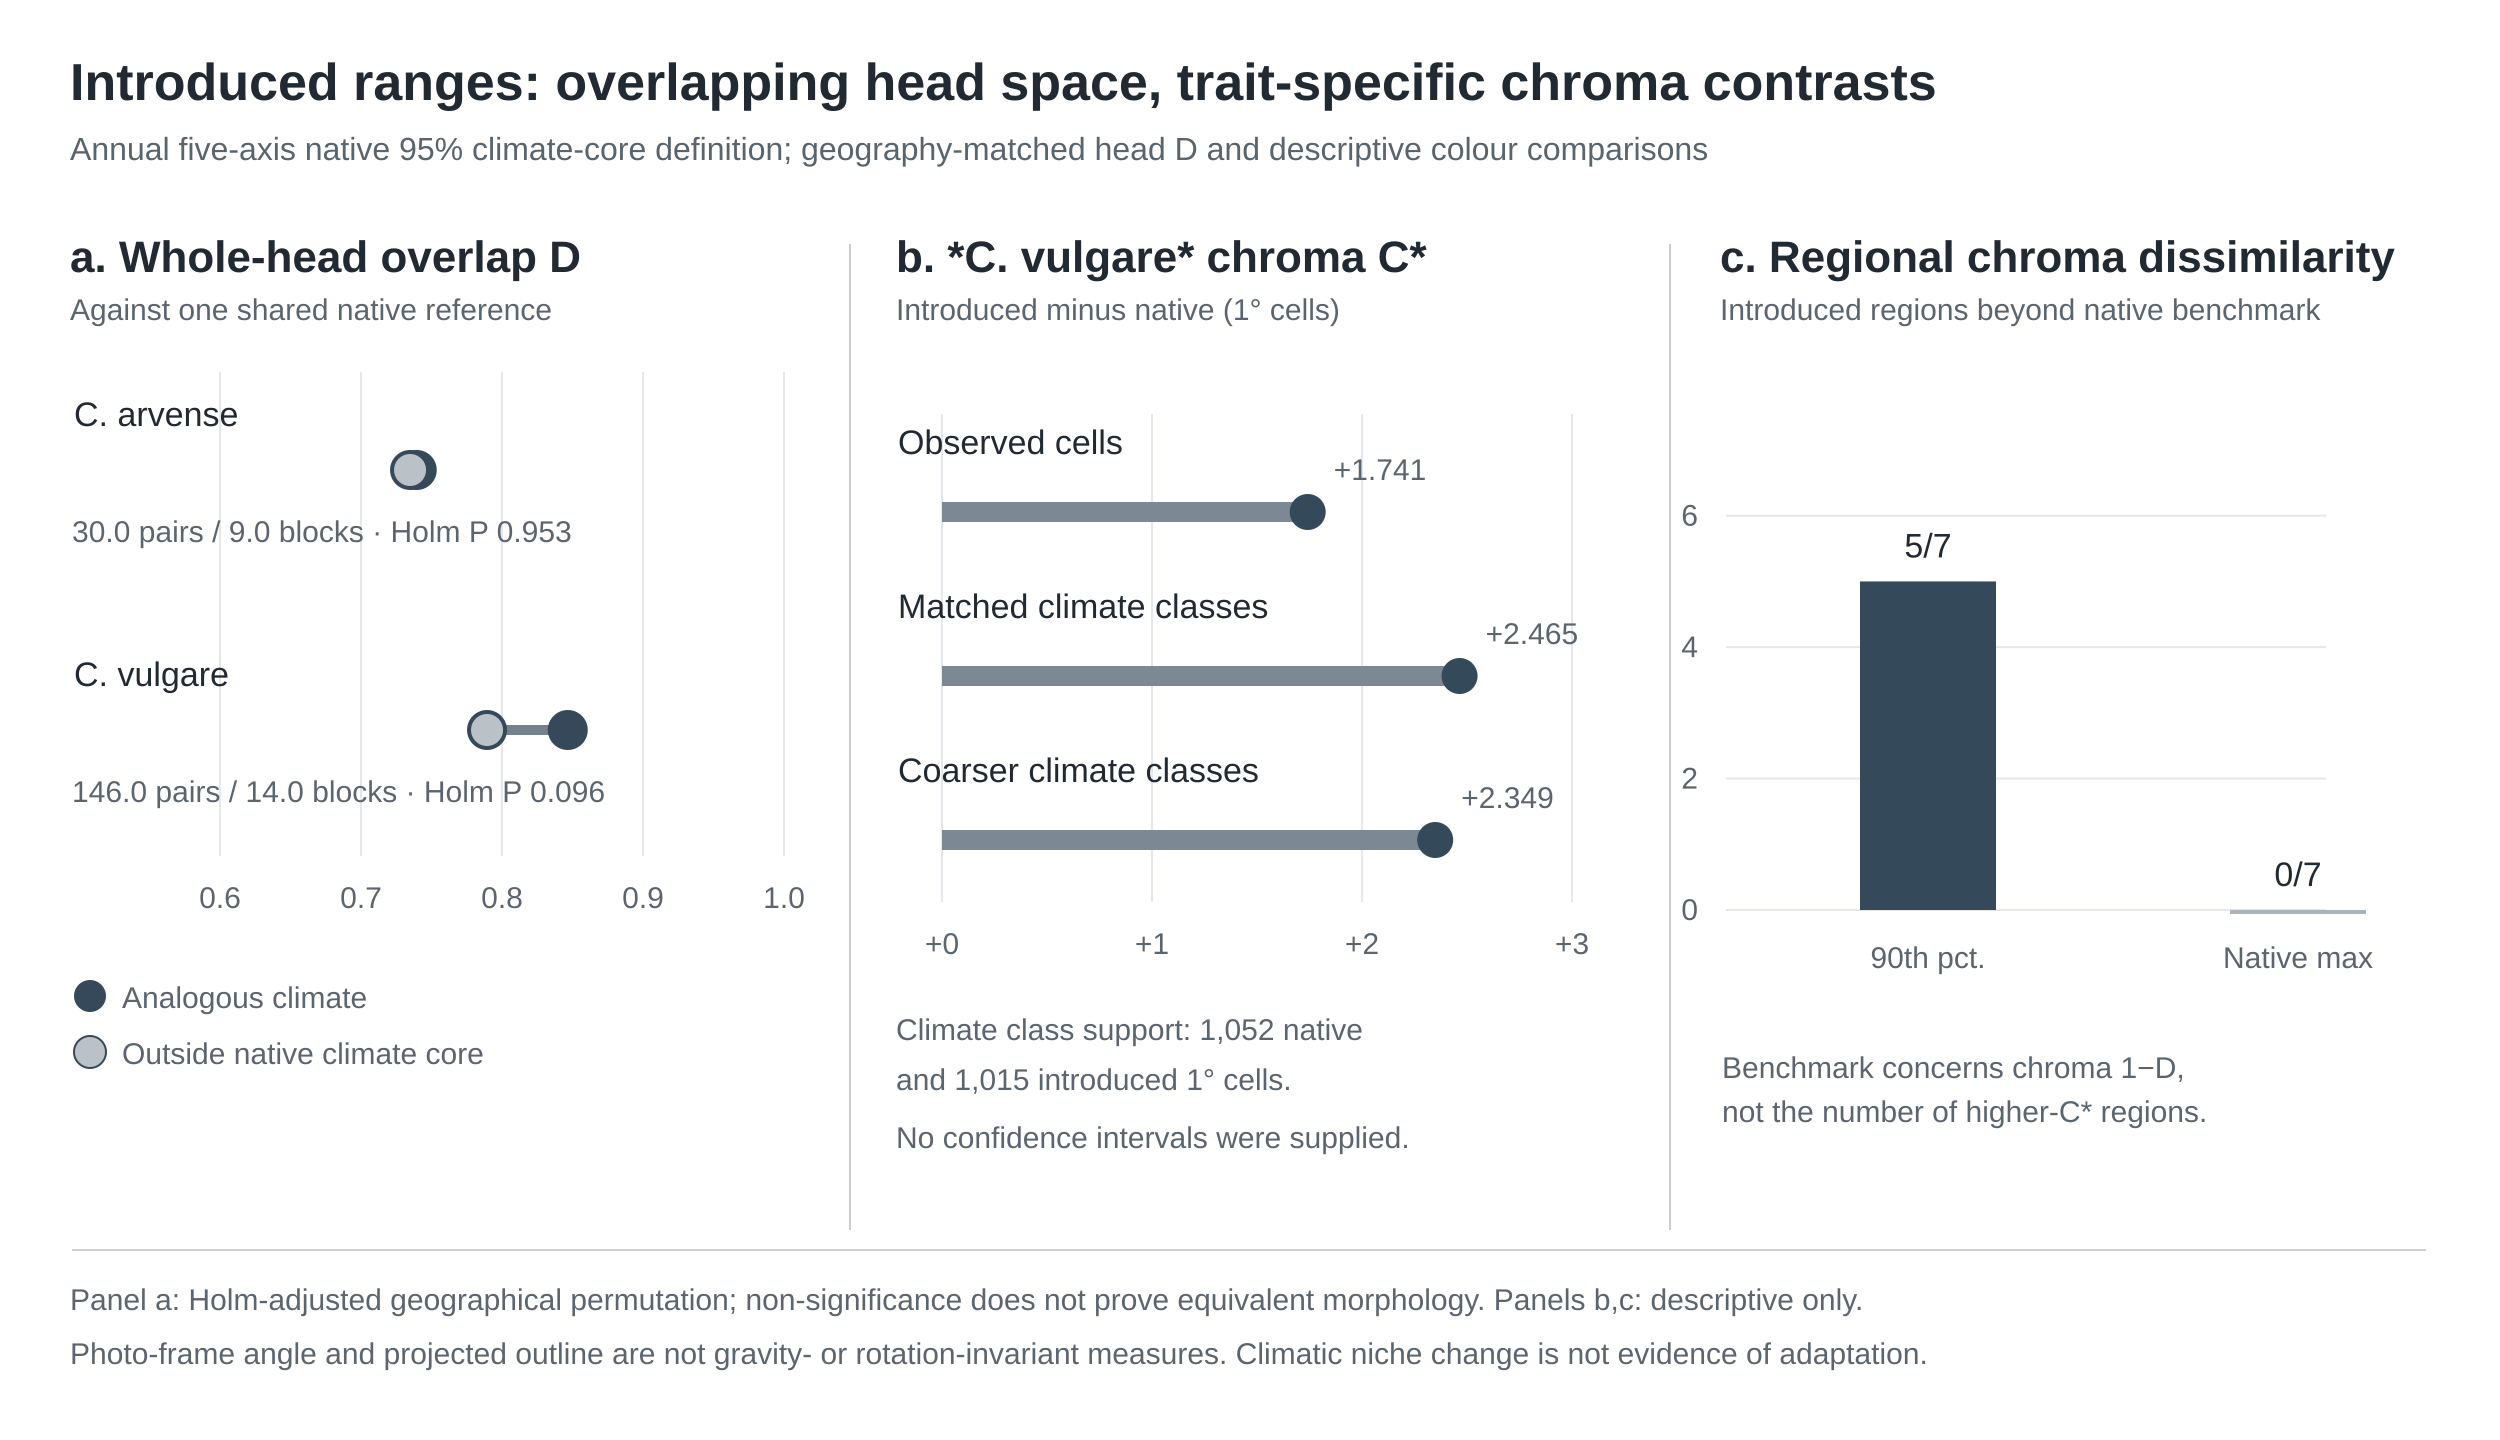
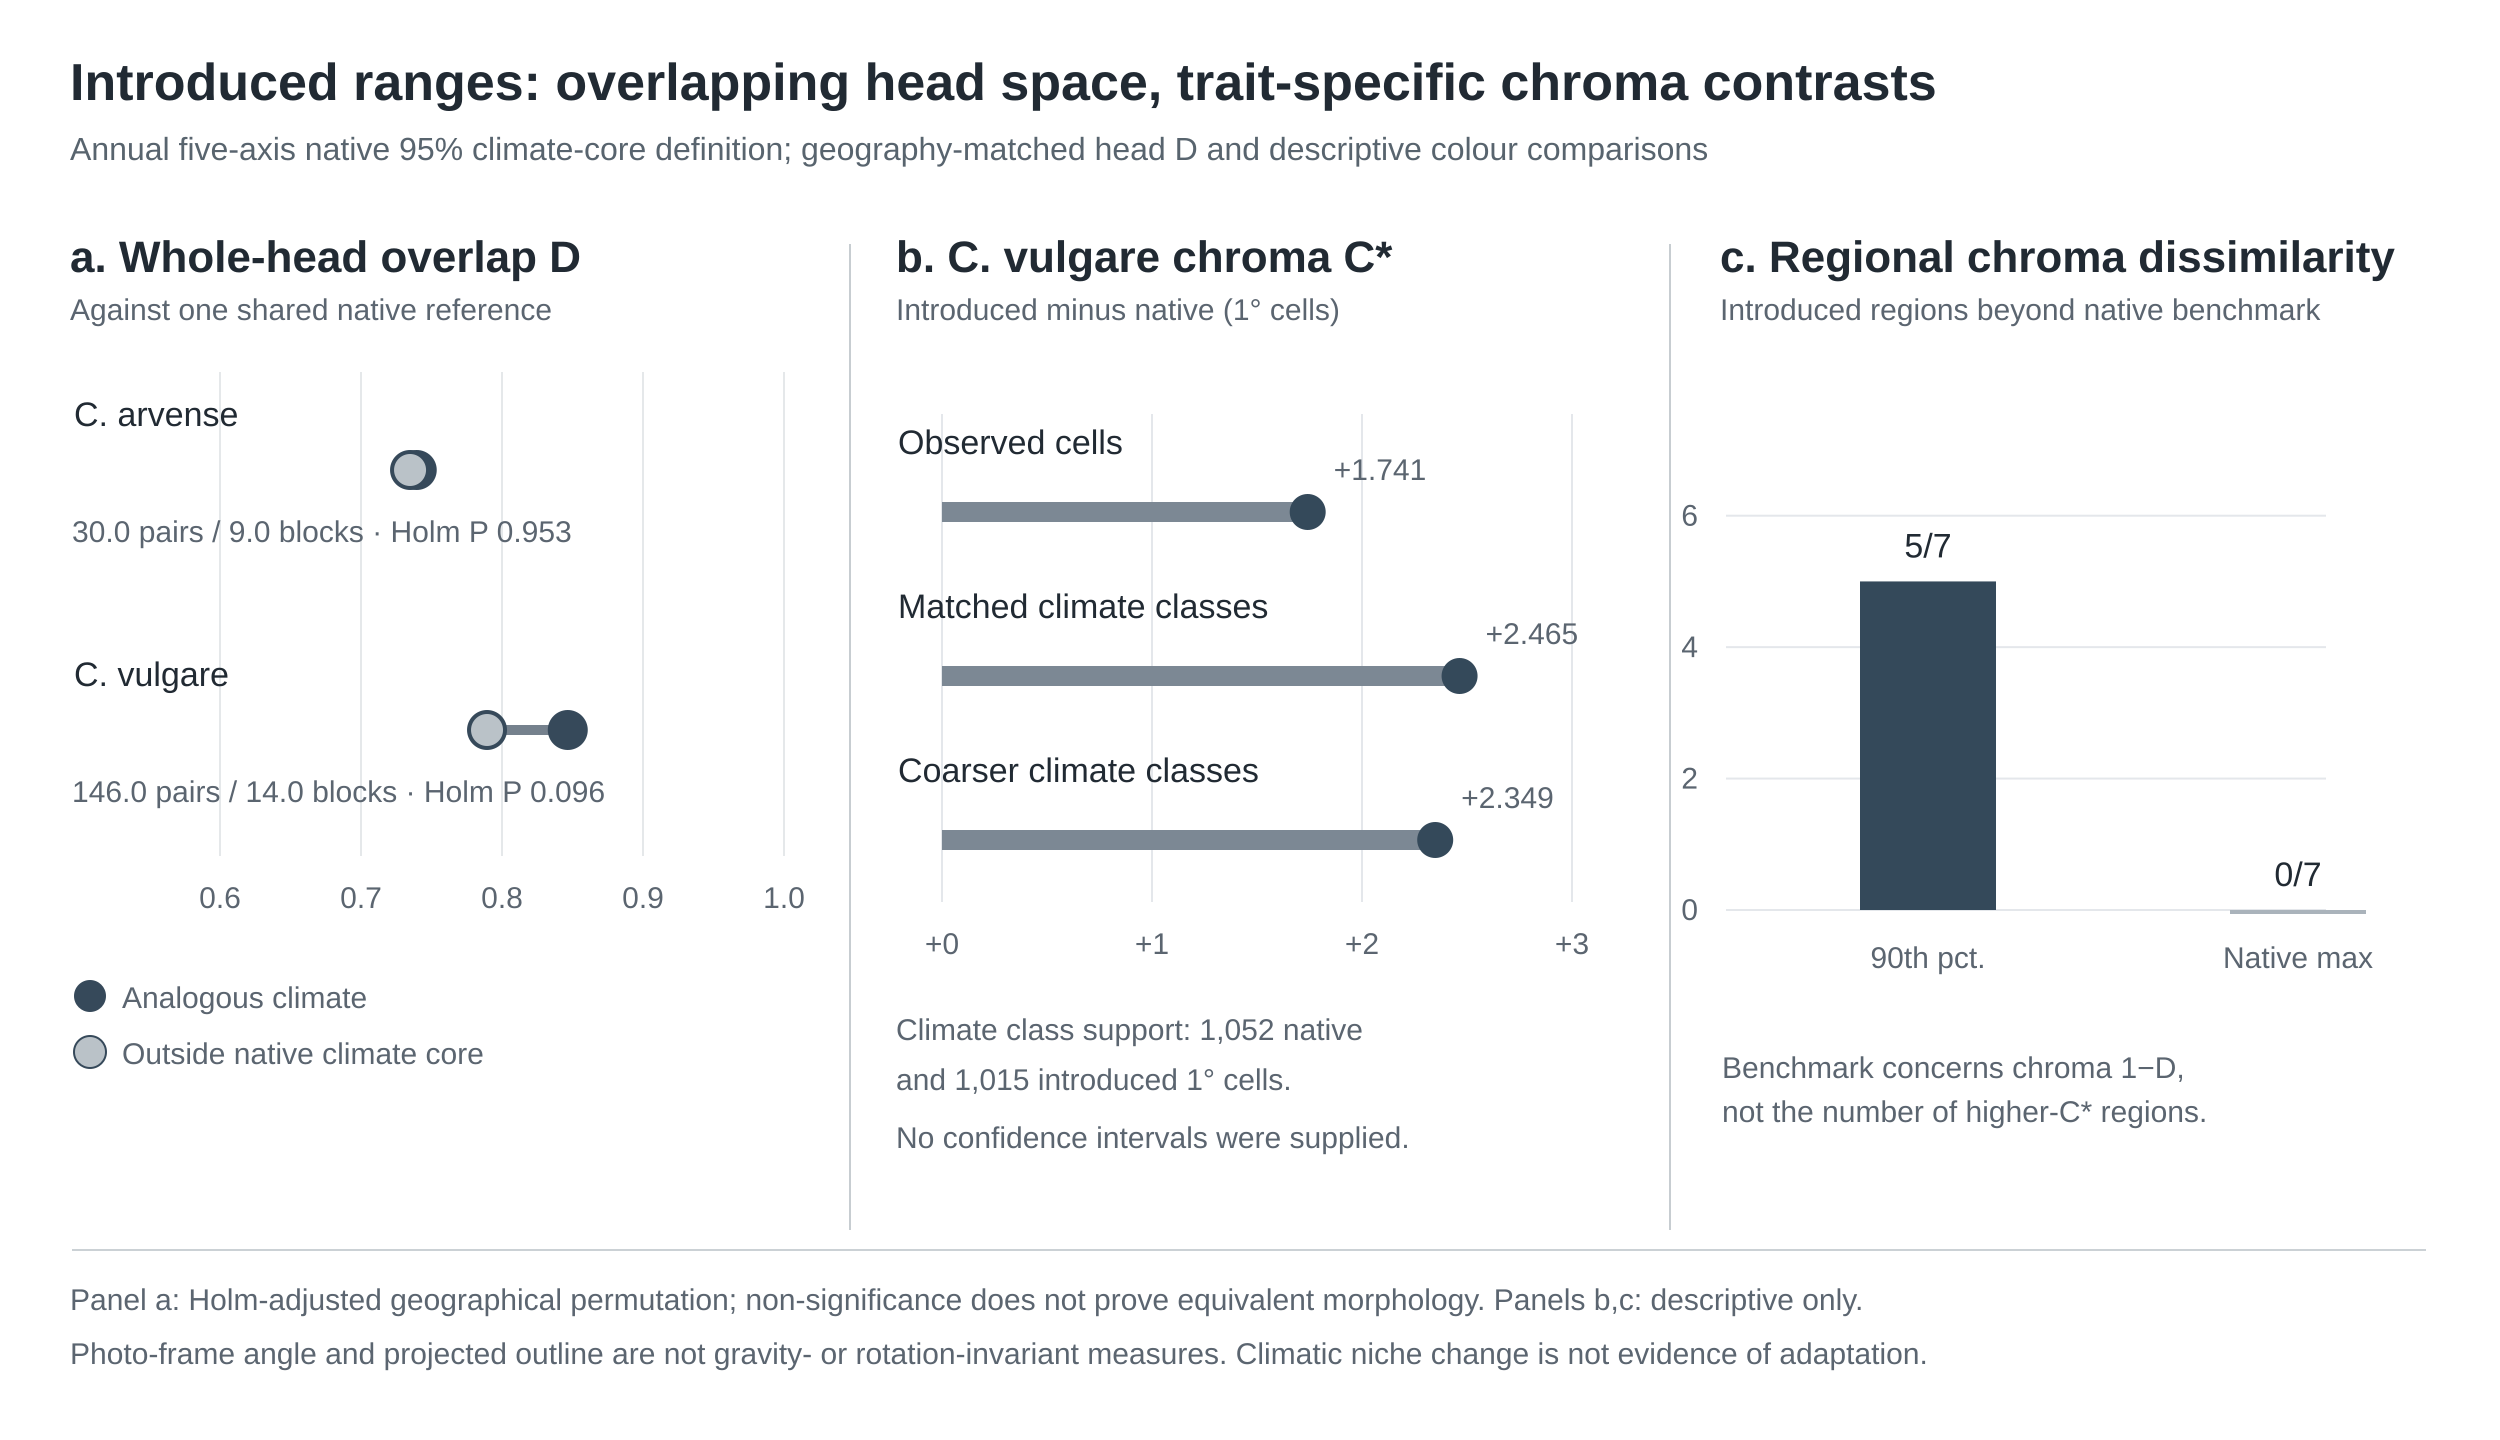
<svg xmlns="http://www.w3.org/2000/svg" viewBox="0 0 1250 720" width="1250" height="720" role="img">
  <rect width="100%" height="100%" fill="#ffffff" />
  <style>text{font-family:Arial,Helvetica,sans-serif;fill:#212a33}.h{font-weight:bold;font-size:26px}.sub{font-size:16px;fill:#58646e}.p{font-weight:bold;font-size:22px}.label{font-size:17px}.tiny{font-size:15px;fill:#5b6570}</style>
  <text class="h" x="35" y="50">Introduced ranges: overlapping head space, trait-specific chroma contrasts</text>
  <text class="sub" x="35" y="80">Annual five-axis native 95% climate-core definition; geography-matched head D and descriptive colour comparisons</text>
  <line x1="425" x2="425" y1="122" y2="615" stroke="#c7cdd1" />
  <line x1="835" x2="835" y1="122" y2="615" stroke="#c7cdd1" />
  <text class="p" x="35" y="136">a. Whole-head overlap D</text>
  <text class="tiny" x="35" y="160">Against one shared native reference</text>
-   <text class="p" x="448" y="136">b. *C. vulgare* chroma C*</text>
+   <text class="p" x="448" y="136">b. C. vulgare chroma C*</text>
  <text class="tiny" x="448" y="160">Introduced minus native (1° cells)</text>
  <text class="p" x="860" y="136">c. Regional chroma dissimilarity</text>
  <text class="tiny" x="860" y="160">Introduced regions beyond native benchmark</text>
  <line x1="110" x2="110" y1="186" y2="428" stroke="#e5e8ea" />
  <text class="tiny" x="110" y="454" text-anchor="middle">0.6</text>
  <line x1="180.5" x2="180.5" y1="186" y2="428" stroke="#e5e8ea" />
  <text class="tiny" x="180.5" y="454" text-anchor="middle">0.7</text>
  <line x1="251" x2="251" y1="186" y2="428" stroke="#e5e8ea" />
  <text class="tiny" x="251" y="454" text-anchor="middle">0.8</text>
  <line x1="321.5" x2="321.5" y1="186" y2="428" stroke="#e5e8ea" />
  <text class="tiny" x="321.5" y="454" text-anchor="middle">0.9</text>
  <line x1="392" x2="392" y1="186" y2="428" stroke="#e5e8ea" />
  <text class="tiny" x="392" y="454" text-anchor="middle">1.0</text>
  <text class="label" x="37" y="213">C. arvense</text>
  <line x1="208.371" x2="205.023" y1="235" y2="235" stroke="#75818d" stroke-width="5" />
  <circle cx="208.371" cy="235" r="10" fill="#36495a" />
  <circle cx="205.023" cy="235" r="9" fill="#bac2c8" stroke="#36495a" stroke-width="2" />
  <text class="tiny" x="36" y="271">30.0 pairs / 9.0 blocks · Holm P 0.953</text>
  <text class="label" x="37" y="343">C. vulgare</text>
  <line x1="283.887" x2="243.511" y1="365" y2="365" stroke="#75818d" stroke-width="5" />
  <circle cx="283.887" cy="365" r="10" fill="#36495a" />
  <circle cx="243.511" cy="365" r="9" fill="#bac2c8" stroke="#36495a" stroke-width="2" />
  <text class="tiny" x="36" y="401">146.0 pairs / 14.0 blocks · Holm P 0.096</text>
  <circle cx="45" cy="498" r="8" fill="#36495a" />
  <text class="tiny" x="61" y="504">Analogous climate</text>
  <circle cx="45" cy="526" r="8" fill="#bac2c8" stroke="#36495a" />
  <text class="tiny" x="61" y="532">Outside native climate core</text>
  <line x1="471" x2="471" y1="207" y2="451" stroke="#e4e7eb" />
  <text class="tiny" x="471" y="477" text-anchor="middle">+0</text>
  <line x1="576" x2="576" y1="207" y2="451" stroke="#e4e7eb" />
  <text class="tiny" x="576" y="477" text-anchor="middle">+1</text>
  <line x1="681" x2="681" y1="207" y2="451" stroke="#e4e7eb" />
  <text class="tiny" x="681" y="477" text-anchor="middle">+2</text>
  <line x1="786" x2="786" y1="207" y2="451" stroke="#e4e7eb" />
  <text class="tiny" x="786" y="477" text-anchor="middle">+3</text>
  <text class="label" x="449" y="227">Observed cells</text>
  <line x1="471" x2="653.847" y1="256" y2="256" stroke="#7c8894" stroke-width="10" />
  <circle cx="653.847" cy="256" r="9" fill="#34495a" />
  <text class="tiny" x="666.847" y="240">+1.741</text>
  <text class="label" x="449" y="309">Matched climate classes</text>
  <line x1="471" x2="729.787" y1="338" y2="338" stroke="#7c8894" stroke-width="10" />
  <circle cx="729.787" cy="338" r="9" fill="#34495a" />
  <text class="tiny" x="742.787" y="322">+2.465</text>
  <text class="label" x="449" y="391">Coarser climate classes</text>
  <line x1="471" x2="717.599" y1="420" y2="420" stroke="#7c8894" stroke-width="10" />
  <circle cx="717.599" cy="420" r="9" fill="#34495a" />
  <text class="tiny" x="730.599" y="404">+2.349</text>
  <text class="tiny" x="448" y="520">Climate class support: 1,052 native</text>
  <text class="tiny" x="448" y="545">and 1,015 introduced 1° cells.</text>
  <text class="tiny" x="448" y="574">No confidence intervals were supplied.</text>
  <line x1="863" x2="1163" y1="455" y2="455" stroke="#e4e7eb" />
  <text class="tiny" x="849" y="460" text-anchor="end">0</text>
  <line x1="863" x2="1163" y1="389.286" y2="389.286" stroke="#e4e7eb" />
  <text class="tiny" x="849" y="394.286" text-anchor="end">2</text>
  <line x1="863" x2="1163" y1="323.571" y2="323.571" stroke="#e4e7eb" />
  <text class="tiny" x="849" y="328.571" text-anchor="end">4</text>
  <line x1="863" x2="1163" y1="257.857" y2="257.857" stroke="#e4e7eb" />
  <text class="tiny" x="849" y="262.857" text-anchor="end">6</text>
  <rect x="930" y="290.714" width="68" height="164.286" fill="#34495a" />
  <text class="label" x="964" y="278.714" text-anchor="middle">5/7</text>
  <text class="tiny" x="964" y="484" text-anchor="middle">90th pct.</text>
  <rect x="1115" y="455" width="68" height="2" fill="#aab3bb" />
  <text class="label" x="1149" y="443" text-anchor="middle">0/7</text>
  <text class="tiny" x="1149" y="484" text-anchor="middle">Native max</text>
  <text class="tiny" x="861" y="539">Benchmark concerns chroma 1−D,</text>
  <text class="tiny" x="861" y="561">not the number of higher-C* regions.</text>
  <line x1="36" x2="1213" y1="625" y2="625" stroke="#cbd1d5" />
  <text class="tiny" x="35" y="655">Panel a: Holm-adjusted geographical permutation; non-significance does not prove equivalent morphology. Panels b,c: descriptive only.</text>
  <text class="tiny" x="35" y="682">Photo-frame angle and projected outline are not gravity- or rotation-invariant measures. Climatic niche change is not evidence of adaptation.</text>
</svg>
